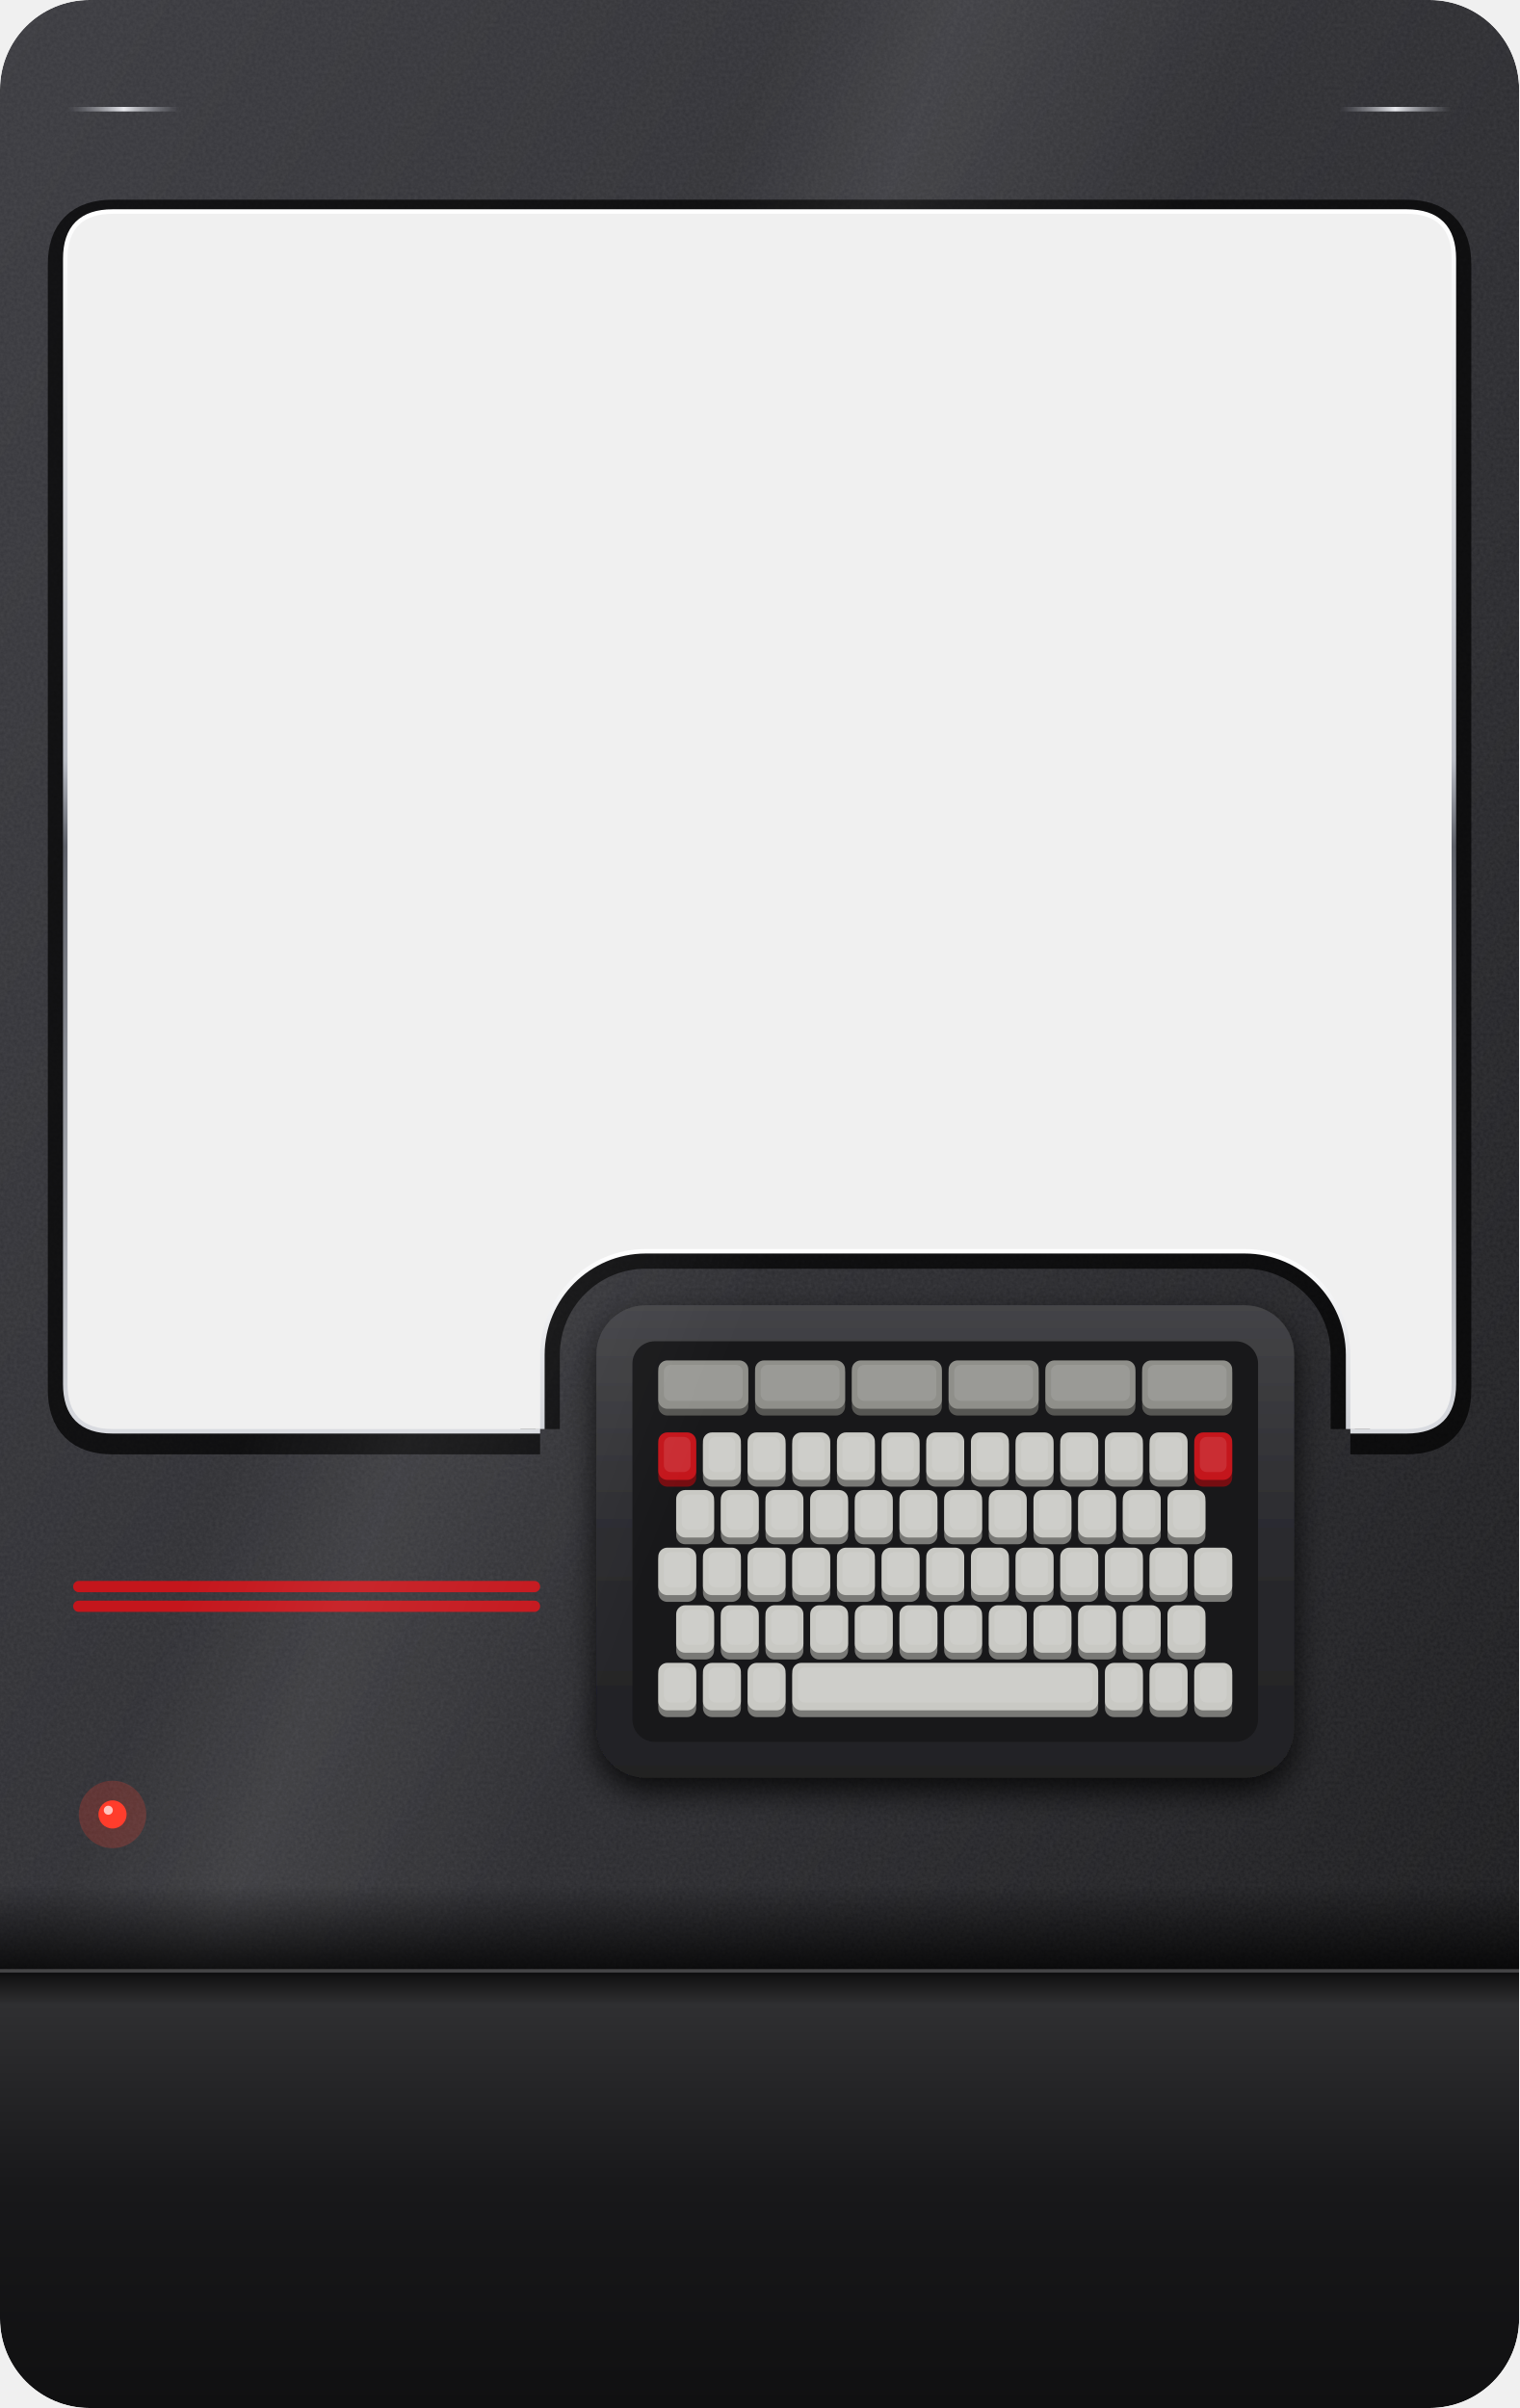
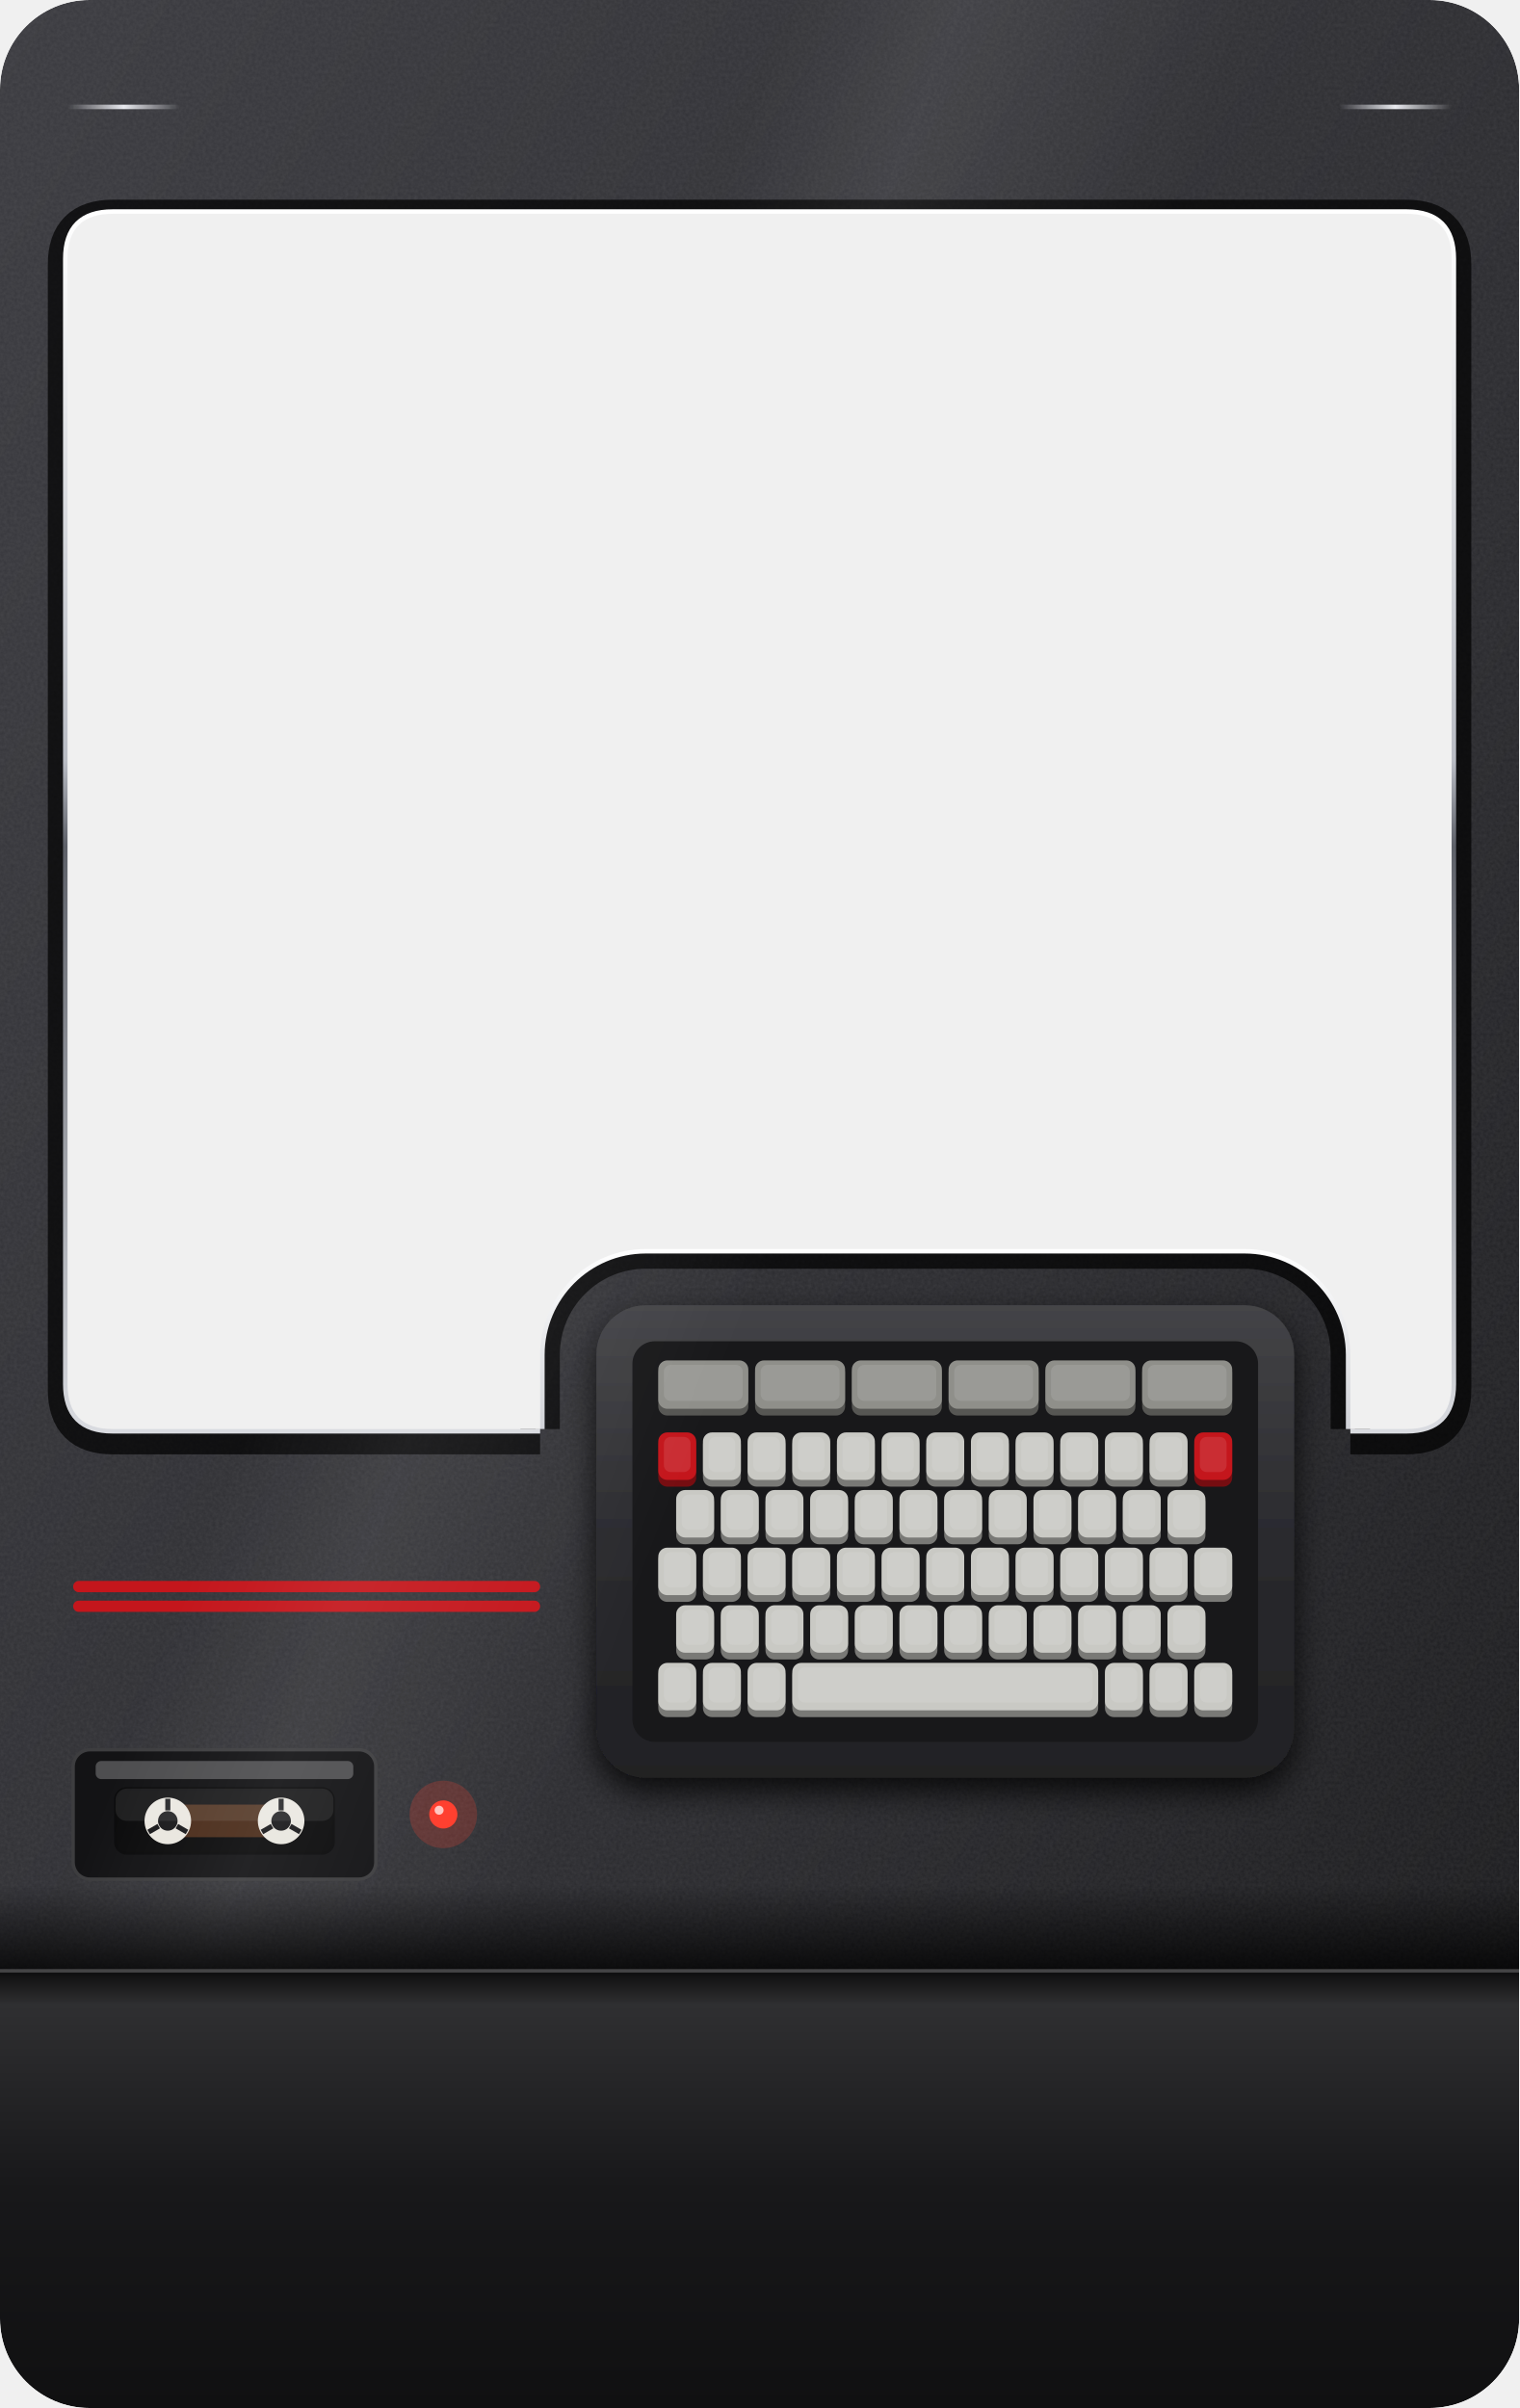
<svg xmlns="http://www.w3.org/2000/svg" viewBox="0 0 540 856" width="54mm" height="85.6mm">
  <defs>
    <clipPath id="card">
      <rect width="540" height="856" rx="31.8" />
    </clipPath>
    <clipPath id="win">
      <path d="M40 76 H500 Q516 76 516 92 V492 Q516 508 500 508 H40 Q24 508 24 492 V92 Q24 76 40 76 Z" />
    </clipPath>
    <mask id="hole" maskUnits="userSpaceOnUse" x="0" y="0" width="540" height="856">
      <rect width="540" height="856" fill="#fff" />
      <path d="M40 76 H500 Q516 76 516 92 V492 Q516 508 500 508 H40 Q24 508 24 492 V92 Q24 76 40 76 Z" fill="#000" />
      <rect x="192" y="444" width="288" height="208" rx="37.6" fill="#fff" />
    </mask>
    <mask id="noCarve" maskUnits="userSpaceOnUse" x="0" y="0" width="540" height="856">
      <rect width="540" height="856" fill="#fff" />
      <rect x="192" y="444" width="288" height="208" rx="37.6" fill="#000" />
    </mask>
    <linearGradient id="bodyG" x1="0" y1="0" x2="1" y2="1">
      <stop offset="0" stop-color="#3a3a3f" />
      <stop offset=".6" stop-color="#2a2a2e" />
      <stop offset="1" stop-color="#18181a" />
    </linearGradient>
    <linearGradient id="spineG" x1="0" y1="0" x2="0" y2="1">
      <stop offset="0" stop-color="#0b0b0c" />
      <stop offset=".08" stop-color="#2f2f31" />
      <stop offset=".5" stop-color="#18181a" />
      <stop offset="1" stop-color="#101011" />
    </linearGradient>
    <linearGradient id="spineShade" x1="0" y1="0" x2="0" y2="1">
      <stop offset="0" stop-color="#000" stop-opacity="0" />
      <stop offset="1" stop-color="#000" stop-opacity="0.75" />
    </linearGradient>
    <linearGradient id="fadeG" gradientUnits="userSpaceOnUse" x1="0" y1="430" x2="0" y2="530">
      <stop offset="0" stop-color="#fff" />
      <stop offset="1" stop-color="#fff" stop-opacity="0" />
    </linearGradient>
    <mask id="fadeM" maskUnits="userSpaceOnUse" x="0" y="0" width="540" height="856">
      <rect width="540" height="856" fill="url(#fadeG)" />
    </mask>
    <linearGradient id="frameG" x1="0" y1="0" x2="0" y2="1">
      <stop offset="0" stop-color="#ffffff" />
      <stop offset="0.45" stop-color="#b9bcc4" />
      <stop offset="0.52" stop-color="#5d6068" />
      <stop offset="1" stop-color="#d9dbe0" />
    </linearGradient>
    <linearGradient id="filetG" x1="0" y1="0" x2="1" y2="0">
-       <stop offset="0" stop-color="#9a9da6" stop-opacity="0" />
+       <stop offset="0" stop-color="#e8e9ee" stop-opacity="0" />
      <stop offset=".5" stop-color="#e8e9ee" />
-       <stop offset="1" stop-color="#9a9da6" stop-opacity="0" />
+       <stop offset="1" stop-color="#e8e9ee" stop-opacity="0" />
    </linearGradient>
    <linearGradient id="sheen" x1="0" y1="0" x2="1" y2=".62">
      <stop offset="0" stop-color="#fff" stop-opacity="0" />
      <stop offset=".38" stop-color="#fff" stop-opacity="0" />
      <stop offset=".46" stop-color="#fff" stop-opacity=".07" />
      <stop offset=".6" stop-color="#fff" stop-opacity="0" />
    </linearGradient>
    <linearGradient id="glass" x1="0" y1="0" x2="1" y2="1">
      <stop offset="0" stop-color="#fff" stop-opacity=".22" />
      <stop offset=".35" stop-color="#fff" stop-opacity=".04" />
      <stop offset=".36" stop-color="#fff" stop-opacity="0" />
      <stop offset="1" stop-color="#fff" stop-opacity="0" />
    </linearGradient>
    <radialGradient id="crtVignette" r=".75">
      <stop offset=".6" stop-color="#000" stop-opacity="0" />
      <stop offset="1" stop-color="#000" stop-opacity=".6" />
    </radialGradient>
    <pattern id="scan" width="4" height="3" patternUnits="userSpaceOnUse">
      <rect width="4" height="1" fill="#000" opacity=".5" />
    </pattern>
    <pattern id="dither" width="2" height="2" patternUnits="userSpaceOnUse">
      <rect width="1" height="1" fill="#000" opacity=".25" />
      <rect x="1" y="1" width="1" height="1" fill="#000" opacity=".25" />
    </pattern>
    <filter id="noise" x="0" y="0" width="100%" height="100%">
      <feTurbulence type="fractalNoise" baseFrequency=".85" numOctaves="2" seed="3" />
      <feColorMatrix values="0 0 0 0 1  0 0 0 0 1  0 0 0 0 1  0 0 0 .07 0" />
      <feComposite in2="SourceGraphic" operator="in" />
    </filter>
    <filter id="woodF" x="0" y="0" width="100%" height="100%">
      <feTurbulence type="fractalNoise" baseFrequency=".008 .16" numOctaves="3" seed="7" />
      <feColorMatrix values=".55 0 0 0 .22  .34 0 0 0 .12  .16 0 0 0 .04  0 0 0 0 1" />
      <feComposite in2="SourceGraphic" operator="in" />
    </filter>
    <filter id="drop" x="-20%" y="-20%" width="140%" height="140%">
      <feDropShadow dx="0" dy="6" stdDeviation="7" flood-color="#000" flood-opacity="0.8" />
    </filter>
    <filter id="soft" x="-10%" y="-10%" width="120%" height="120%">
      <feDropShadow dx="0" dy="1.5" stdDeviation="1.2" flood-color="#000" flood-opacity=".7" />
    </filter>
    <filter id="glowW" x="-20%" y="-20%" width="140%" height="140%">
      <feGaussianBlur stdDeviation="2.5" result="b" />
      <feMerge>
        <feMergeNode in="b" />
        <feMergeNode in="SourceGraphic" />
      </feMerge>
    </filter>
  </defs>
  <g clip-path="url(#card)">
    <g id="art" mask="url(#hole)">
      <rect width="540" height="856" fill="url(#bodyG)" />
      <rect width="540" height="856" filter="url(#noise)" />
      <g mask="url(#noCarve)">
        <path d="M40 76 H500 Q516 76 516 92 V492 Q516 508 500 508 H40 Q24 508 24 492 V92 Q24 76 40 76 Z" fill="none" stroke="#000" stroke-width="14" stroke-opacity="0.7" transform="translate(0 2)" />
        <path d="M40 76 H500 Q516 76 516 92 V492 Q516 508 500 508 H40 Q24 508 24 492 V92 Q24 76 40 76 Z" fill="none" stroke="url(#frameG)" stroke-width="3.2" />
      </g>
      <g clip-path="url(#win)">
        <rect x="192" y="444" width="288" height="208" rx="37.6" fill="none" stroke="#000" stroke-width="14" stroke-opacity="0.7" />
        <rect x="192" y="444" width="288" height="208" rx="37.6" fill="none" stroke="url(#frameG)" stroke-width="3.2" />
      </g>
      <g id="aux1">
        <rect x="26" y="562" width="166" height="4" rx="2" fill="#c4161c" />
        <rect x="26" y="569" width="166" height="4" rx="2" fill="#c4161c" />
      </g>
      <g id="aux2">
-         <circle cx="40" cy="645" r="12" fill="#ff3b2a" opacity=".22" />
-         <circle cx="40" cy="645" r="5" fill="#ff3b2a" />
-         <circle cx="38.5" cy="643.5" r="1.6" fill="#fff" opacity=".7" />
+         <rect x="26" y="622" width="107.59" height="46" rx="6" fill="#131315" stroke="#3d3d3f" stroke-width="1.2" />
+         <rect x="34" y="626" width="91.59" height="6.44" rx="2" fill="#4e4e50" />
+         <rect x="41.06" y="635.8" width="77.46" height="23" rx="4" fill="#0b0b0c" stroke="#0a0a0b" />
+         <rect x="56.55" y="641.5" width="46.48" height="11.59" fill="#4a2c1a" />
+         <circle cx="59.65" cy="647.3" r="8.28" fill="#e9e6df" />
+         <circle cx="59.65" cy="647.3" r="3.48" fill="#1a1a1c" />
+         <rect x="58.75" y="639.43" width="1.8" height="4.14" fill="#1a1a1c" transform="rotate(0 59.65 647.3)" />
+         <rect x="58.75" y="639.43" width="1.8" height="4.14" fill="#1a1a1c" transform="rotate(120 59.65 647.3)" />
+         <rect x="58.75" y="639.43" width="1.8" height="4.14" fill="#1a1a1c" transform="rotate(240 59.65 647.3)" />
+         <circle cx="99.93" cy="647.3" r="8.28" fill="#e9e6df" />
+         <circle cx="99.93" cy="647.3" r="3.48" fill="#1a1a1c" />
+         <rect x="99.03" y="639.43" width="1.8" height="4.14" fill="#1a1a1c" transform="rotate(0 99.93 647.3)" />
+         <rect x="99.03" y="639.43" width="1.8" height="4.14" fill="#1a1a1c" transform="rotate(120 99.93 647.3)" />
+         <rect x="99.03" y="639.43" width="1.8" height="4.14" fill="#1a1a1c" transform="rotate(240 99.93 647.3)" />
+         <rect x="41.06" y="635.8" width="77.46" height="11.5" rx="4" fill="#fff" opacity=".08" />
+         <circle cx="157.586" cy="645" r="12" fill="#ff3b2a" opacity=".22" />
+         <circle cx="157.586" cy="645" r="5" fill="#ff3b2a" />
+         <circle cx="156.086" cy="643.5" r="1.6" fill="#fff" opacity=".7" />
      </g>
      <g id="hero" transform="translate(336 548) scale(0.8)">
        <defs>
          <linearGradient id="hCase" x1="0" y1="0" x2="0" y2="1">
            <stop offset="0" stop-color="#444447" />
            <stop offset=".5" stop-color="#2a2a2e" />
            <stop offset="1" stop-color="#212124" />
          </linearGradient>
        </defs>
        <rect x="-155" y="-105" width="310" height="210" rx="22" fill="url(#hCase)" filter="url(#drop)" />
        <rect x="-139" y="-89" width="278" height="178" rx="10" fill="#18181a" />
        <rect x="-127.5" y="-79" width="40" height="23" rx="4" fill="#565653" />
        <rect x="-127.5" y="-80.5" width="40" height="21.5" rx="4" fill="#8f8f8a" />
        <rect x="-125" y="-78.5" width="35" height="16" rx="3" fill="#9a9a96" />
        <rect x="-84.5" y="-79" width="40" height="23" rx="4" fill="#565653" />
        <rect x="-84.5" y="-80.5" width="40" height="21.5" rx="4" fill="#8f8f8a" />
        <rect x="-82" y="-78.5" width="35" height="16" rx="3" fill="#9a9a96" />
        <rect x="-41.5" y="-79" width="40" height="23" rx="4" fill="#565653" />
        <rect x="-41.5" y="-80.5" width="40" height="21.5" rx="4" fill="#8f8f8a" />
        <rect x="-39" y="-78.5" width="35" height="16" rx="3" fill="#9a9a96" />
        <rect x="1.5" y="-79" width="40" height="23" rx="4" fill="#565653" />
        <rect x="1.5" y="-80.5" width="40" height="21.5" rx="4" fill="#8f8f8a" />
        <rect x="4" y="-78.5" width="35" height="16" rx="3" fill="#9a9a96" />
        <rect x="44.5" y="-79" width="40" height="23" rx="4" fill="#565653" />
        <rect x="44.5" y="-80.5" width="40" height="21.5" rx="4" fill="#8f8f8a" />
        <rect x="47" y="-78.5" width="35" height="16" rx="3" fill="#9a9a96" />
        <rect x="87.5" y="-79" width="40" height="23" rx="4" fill="#565653" />
        <rect x="87.5" y="-80.5" width="40" height="21.5" rx="4" fill="#8f8f8a" />
        <rect x="90" y="-78.5" width="35" height="16" rx="3" fill="#9a9a96" />
        <rect x="-127.5" y="-47" width="16.85" height="22.6" rx="4" fill="#760d11" />
        <rect x="-127.5" y="-48.5" width="16.85" height="21.1" rx="4" fill="#c4161c" />
        <rect x="-125" y="-46.5" width="11.85" height="15.6" rx="3" fill="#ca2d33" />
        <rect x="-107.65" y="-47" width="16.85" height="22.6" rx="4" fill="#797976" />
        <rect x="-107.65" y="-48.5" width="16.85" height="21.1" rx="4" fill="#c9c9c4" />
        <rect x="-105.15" y="-46.5" width="11.85" height="15.6" rx="3" fill="#cececa" />
        <rect x="-87.81" y="-47" width="16.85" height="22.6" rx="4" fill="#797976" />
        <rect x="-87.81" y="-48.5" width="16.85" height="21.1" rx="4" fill="#c9c9c4" />
        <rect x="-85.31" y="-46.5" width="11.85" height="15.6" rx="3" fill="#cececa" />
        <rect x="-67.96" y="-47" width="16.85" height="22.6" rx="4" fill="#797976" />
        <rect x="-67.96" y="-48.5" width="16.85" height="21.1" rx="4" fill="#c9c9c4" />
        <rect x="-65.46" y="-46.5" width="11.85" height="15.6" rx="3" fill="#cececa" />
        <rect x="-48.12" y="-47" width="16.85" height="22.6" rx="4" fill="#797976" />
        <rect x="-48.12" y="-48.5" width="16.85" height="21.1" rx="4" fill="#c9c9c4" />
        <rect x="-45.62" y="-46.5" width="11.85" height="15.6" rx="3" fill="#cececa" />
        <rect x="-28.27" y="-47" width="16.85" height="22.6" rx="4" fill="#797976" />
        <rect x="-28.27" y="-48.5" width="16.85" height="21.1" rx="4" fill="#c9c9c4" />
        <rect x="-25.77" y="-46.5" width="11.85" height="15.6" rx="3" fill="#cececa" />
        <rect x="-8.42" y="-47" width="16.85" height="22.6" rx="4" fill="#797976" />
        <rect x="-8.42" y="-48.5" width="16.85" height="21.1" rx="4" fill="#c9c9c4" />
        <rect x="-5.92" y="-46.5" width="11.85" height="15.6" rx="3" fill="#cececa" />
        <rect x="11.42" y="-47" width="16.85" height="22.6" rx="4" fill="#797976" />
        <rect x="11.42" y="-48.5" width="16.85" height="21.1" rx="4" fill="#c9c9c4" />
        <rect x="13.92" y="-46.5" width="11.85" height="15.6" rx="3" fill="#cececa" />
        <rect x="31.27" y="-47" width="16.85" height="22.6" rx="4" fill="#797976" />
        <rect x="31.27" y="-48.5" width="16.85" height="21.1" rx="4" fill="#c9c9c4" />
        <rect x="33.77" y="-46.5" width="11.85" height="15.6" rx="3" fill="#cececa" />
        <rect x="51.12" y="-47" width="16.85" height="22.6" rx="4" fill="#797976" />
        <rect x="51.12" y="-48.5" width="16.85" height="21.1" rx="4" fill="#c9c9c4" />
        <rect x="53.62" y="-46.5" width="11.85" height="15.6" rx="3" fill="#cececa" />
        <rect x="70.96" y="-47" width="16.85" height="22.6" rx="4" fill="#797976" />
        <rect x="70.96" y="-48.5" width="16.85" height="21.1" rx="4" fill="#c9c9c4" />
        <rect x="73.46" y="-46.5" width="11.85" height="15.6" rx="3" fill="#cececa" />
        <rect x="90.81" y="-47" width="16.85" height="22.6" rx="4" fill="#797976" />
        <rect x="90.81" y="-48.5" width="16.85" height="21.1" rx="4" fill="#c9c9c4" />
        <rect x="93.31" y="-46.5" width="11.85" height="15.6" rx="3" fill="#cececa" />
        <rect x="110.65" y="-47" width="16.85" height="22.6" rx="4" fill="#760d11" />
        <rect x="110.65" y="-48.5" width="16.85" height="21.1" rx="4" fill="#c4161c" />
        <rect x="113.15" y="-46.5" width="11.85" height="15.6" rx="3" fill="#ca2d33" />
        <rect x="-119.56" y="-21.4" width="16.85" height="22.6" rx="4" fill="#797976" />
        <rect x="-119.56" y="-22.9" width="16.85" height="21.1" rx="4" fill="#c9c9c4" />
        <rect x="-117.06" y="-20.9" width="11.85" height="15.6" rx="3" fill="#cececa" />
        <rect x="-99.72" y="-21.4" width="16.85" height="22.6" rx="4" fill="#797976" />
        <rect x="-99.72" y="-22.9" width="16.85" height="21.1" rx="4" fill="#c9c9c4" />
        <rect x="-97.22" y="-20.9" width="11.85" height="15.6" rx="3" fill="#cececa" />
        <rect x="-79.87" y="-21.4" width="16.85" height="22.6" rx="4" fill="#797976" />
        <rect x="-79.87" y="-22.9" width="16.85" height="21.1" rx="4" fill="#c9c9c4" />
        <rect x="-77.37" y="-20.9" width="11.85" height="15.6" rx="3" fill="#cececa" />
        <rect x="-60.02" y="-21.4" width="16.85" height="22.6" rx="4" fill="#797976" />
        <rect x="-60.02" y="-22.9" width="16.85" height="21.1" rx="4" fill="#c9c9c4" />
        <rect x="-57.52" y="-20.9" width="11.85" height="15.6" rx="3" fill="#cececa" />
        <rect x="-40.18" y="-21.4" width="16.85" height="22.6" rx="4" fill="#797976" />
        <rect x="-40.18" y="-22.9" width="16.85" height="21.1" rx="4" fill="#c9c9c4" />
        <rect x="-37.68" y="-20.9" width="11.85" height="15.6" rx="3" fill="#cececa" />
        <rect x="-20.33" y="-21.4" width="16.85" height="22.6" rx="4" fill="#797976" />
        <rect x="-20.33" y="-22.9" width="16.85" height="21.1" rx="4" fill="#c9c9c4" />
        <rect x="-17.83" y="-20.9" width="11.85" height="15.6" rx="3" fill="#cececa" />
        <rect x="-0.48" y="-21.4" width="16.85" height="22.6" rx="4" fill="#797976" />
        <rect x="-0.48" y="-22.9" width="16.85" height="21.1" rx="4" fill="#c9c9c4" />
        <rect x="2.02" y="-20.9" width="11.85" height="15.6" rx="3" fill="#cececa" />
        <rect x="19.36" y="-21.4" width="16.85" height="22.6" rx="4" fill="#797976" />
        <rect x="19.36" y="-22.9" width="16.85" height="21.1" rx="4" fill="#c9c9c4" />
        <rect x="21.86" y="-20.9" width="11.85" height="15.6" rx="3" fill="#cececa" />
        <rect x="39.21" y="-21.4" width="16.85" height="22.6" rx="4" fill="#797976" />
        <rect x="39.21" y="-22.9" width="16.85" height="21.1" rx="4" fill="#c9c9c4" />
        <rect x="41.71" y="-20.9" width="11.85" height="15.6" rx="3" fill="#cececa" />
        <rect x="59.05" y="-21.4" width="16.85" height="22.6" rx="4" fill="#797976" />
        <rect x="59.05" y="-22.9" width="16.85" height="21.1" rx="4" fill="#c9c9c4" />
        <rect x="61.55" y="-20.9" width="11.85" height="15.6" rx="3" fill="#cececa" />
        <rect x="78.9" y="-21.4" width="16.85" height="22.6" rx="4" fill="#797976" />
        <rect x="78.9" y="-22.9" width="16.85" height="21.1" rx="4" fill="#c9c9c4" />
        <rect x="81.4" y="-20.9" width="11.85" height="15.6" rx="3" fill="#cececa" />
        <rect x="98.75" y="-21.4" width="16.85" height="22.6" rx="4" fill="#797976" />
        <rect x="98.75" y="-22.9" width="16.85" height="21.1" rx="4" fill="#c9c9c4" />
        <rect x="101.25" y="-20.9" width="11.85" height="15.6" rx="3" fill="#cececa" />
        <rect x="-127.5" y="4.2" width="16.85" height="22.6" rx="4" fill="#797976" />
        <rect x="-127.5" y="2.7" width="16.85" height="21.1" rx="4" fill="#c9c9c4" />
        <rect x="-125" y="4.7" width="11.85" height="15.6" rx="3" fill="#cececa" />
        <rect x="-107.65" y="4.2" width="16.85" height="22.6" rx="4" fill="#797976" />
        <rect x="-107.65" y="2.7" width="16.85" height="21.1" rx="4" fill="#c9c9c4" />
        <rect x="-105.15" y="4.7" width="11.85" height="15.6" rx="3" fill="#cececa" />
        <rect x="-87.81" y="4.2" width="16.85" height="22.6" rx="4" fill="#797976" />
        <rect x="-87.81" y="2.7" width="16.85" height="21.1" rx="4" fill="#c9c9c4" />
        <rect x="-85.31" y="4.7" width="11.85" height="15.6" rx="3" fill="#cececa" />
        <rect x="-67.96" y="4.2" width="16.85" height="22.6" rx="4" fill="#797976" />
        <rect x="-67.96" y="2.7" width="16.85" height="21.1" rx="4" fill="#c9c9c4" />
        <rect x="-65.46" y="4.7" width="11.85" height="15.6" rx="3" fill="#cececa" />
        <rect x="-48.12" y="4.2" width="16.85" height="22.6" rx="4" fill="#797976" />
        <rect x="-48.12" y="2.7" width="16.85" height="21.1" rx="4" fill="#c9c9c4" />
        <rect x="-45.62" y="4.7" width="11.85" height="15.6" rx="3" fill="#cececa" />
        <rect x="-28.27" y="4.2" width="16.85" height="22.6" rx="4" fill="#797976" />
        <rect x="-28.27" y="2.7" width="16.85" height="21.1" rx="4" fill="#c9c9c4" />
        <rect x="-25.77" y="4.7" width="11.85" height="15.6" rx="3" fill="#cececa" />
        <rect x="-8.42" y="4.2" width="16.85" height="22.6" rx="4" fill="#797976" />
        <rect x="-8.42" y="2.7" width="16.85" height="21.1" rx="4" fill="#c9c9c4" />
        <rect x="-5.92" y="4.7" width="11.85" height="15.6" rx="3" fill="#cececa" />
        <rect x="11.42" y="4.2" width="16.85" height="22.6" rx="4" fill="#797976" />
        <rect x="11.42" y="2.7" width="16.85" height="21.1" rx="4" fill="#c9c9c4" />
        <rect x="13.92" y="4.7" width="11.85" height="15.6" rx="3" fill="#cececa" />
        <rect x="31.27" y="4.2" width="16.85" height="22.6" rx="4" fill="#797976" />
        <rect x="31.27" y="2.7" width="16.85" height="21.1" rx="4" fill="#c9c9c4" />
        <rect x="33.77" y="4.7" width="11.85" height="15.6" rx="3" fill="#cececa" />
        <rect x="51.12" y="4.2" width="16.85" height="22.6" rx="4" fill="#797976" />
        <rect x="51.12" y="2.7" width="16.85" height="21.1" rx="4" fill="#c9c9c4" />
        <rect x="53.62" y="4.7" width="11.85" height="15.6" rx="3" fill="#cececa" />
        <rect x="70.96" y="4.2" width="16.85" height="22.6" rx="4" fill="#797976" />
        <rect x="70.96" y="2.7" width="16.85" height="21.1" rx="4" fill="#c9c9c4" />
        <rect x="73.46" y="4.7" width="11.85" height="15.6" rx="3" fill="#cececa" />
        <rect x="90.81" y="4.2" width="16.85" height="22.6" rx="4" fill="#797976" />
        <rect x="90.81" y="2.7" width="16.85" height="21.1" rx="4" fill="#c9c9c4" />
        <rect x="93.31" y="4.7" width="11.85" height="15.6" rx="3" fill="#cececa" />
        <rect x="110.65" y="4.2" width="16.85" height="22.6" rx="4" fill="#797976" />
        <rect x="110.65" y="2.7" width="16.85" height="21.1" rx="4" fill="#c9c9c4" />
        <rect x="113.15" y="4.7" width="11.85" height="15.6" rx="3" fill="#cececa" />
        <rect x="-119.56" y="29.8" width="16.85" height="22.6" rx="4" fill="#797976" />
        <rect x="-119.56" y="28.3" width="16.85" height="21.1" rx="4" fill="#c9c9c4" />
        <rect x="-117.06" y="30.3" width="11.85" height="15.6" rx="3" fill="#cececa" />
        <rect x="-99.72" y="29.8" width="16.85" height="22.6" rx="4" fill="#797976" />
        <rect x="-99.72" y="28.3" width="16.85" height="21.1" rx="4" fill="#c9c9c4" />
        <rect x="-97.22" y="30.3" width="11.85" height="15.6" rx="3" fill="#cececa" />
        <rect x="-79.87" y="29.8" width="16.85" height="22.6" rx="4" fill="#797976" />
        <rect x="-79.87" y="28.3" width="16.85" height="21.1" rx="4" fill="#c9c9c4" />
        <rect x="-77.37" y="30.3" width="11.85" height="15.6" rx="3" fill="#cececa" />
        <rect x="-60.02" y="29.8" width="16.85" height="22.6" rx="4" fill="#797976" />
        <rect x="-60.02" y="28.3" width="16.85" height="21.1" rx="4" fill="#c9c9c4" />
        <rect x="-57.52" y="30.3" width="11.85" height="15.6" rx="3" fill="#cececa" />
        <rect x="-40.18" y="29.8" width="16.85" height="22.6" rx="4" fill="#797976" />
        <rect x="-40.18" y="28.3" width="16.85" height="21.1" rx="4" fill="#c9c9c4" />
        <rect x="-37.68" y="30.3" width="11.85" height="15.6" rx="3" fill="#cececa" />
        <rect x="-20.33" y="29.8" width="16.85" height="22.6" rx="4" fill="#797976" />
        <rect x="-20.33" y="28.3" width="16.85" height="21.1" rx="4" fill="#c9c9c4" />
        <rect x="-17.83" y="30.3" width="11.85" height="15.6" rx="3" fill="#cececa" />
        <rect x="-0.48" y="29.8" width="16.85" height="22.6" rx="4" fill="#797976" />
        <rect x="-0.48" y="28.3" width="16.85" height="21.1" rx="4" fill="#c9c9c4" />
        <rect x="2.02" y="30.3" width="11.85" height="15.6" rx="3" fill="#cececa" />
        <rect x="19.36" y="29.8" width="16.85" height="22.6" rx="4" fill="#797976" />
        <rect x="19.36" y="28.3" width="16.85" height="21.1" rx="4" fill="#c9c9c4" />
        <rect x="21.86" y="30.3" width="11.85" height="15.6" rx="3" fill="#cececa" />
        <rect x="39.21" y="29.8" width="16.85" height="22.6" rx="4" fill="#797976" />
        <rect x="39.21" y="28.3" width="16.85" height="21.1" rx="4" fill="#c9c9c4" />
        <rect x="41.71" y="30.3" width="11.85" height="15.6" rx="3" fill="#cececa" />
        <rect x="59.05" y="29.8" width="16.85" height="22.6" rx="4" fill="#797976" />
        <rect x="59.05" y="28.3" width="16.85" height="21.1" rx="4" fill="#c9c9c4" />
        <rect x="61.55" y="30.3" width="11.85" height="15.6" rx="3" fill="#cececa" />
        <rect x="78.9" y="29.8" width="16.85" height="22.6" rx="4" fill="#797976" />
        <rect x="78.9" y="28.3" width="16.85" height="21.1" rx="4" fill="#c9c9c4" />
        <rect x="81.4" y="30.3" width="11.85" height="15.6" rx="3" fill="#cececa" />
        <rect x="98.75" y="29.8" width="16.85" height="22.6" rx="4" fill="#797976" />
        <rect x="98.75" y="28.3" width="16.85" height="21.1" rx="4" fill="#c9c9c4" />
        <rect x="101.25" y="30.3" width="11.85" height="15.6" rx="3" fill="#cececa" />
        <rect x="-127.5" y="55.4" width="16.85" height="22.6" rx="4" fill="#797976" />
        <rect x="-127.5" y="53.9" width="16.85" height="21.1" rx="4" fill="#c9c9c4" />
        <rect x="-125" y="55.9" width="11.85" height="15.6" rx="3" fill="#cececa" />
        <rect x="-107.65" y="55.4" width="16.85" height="22.6" rx="4" fill="#797976" />
        <rect x="-107.65" y="53.9" width="16.85" height="21.1" rx="4" fill="#c9c9c4" />
        <rect x="-105.15" y="55.9" width="11.85" height="15.6" rx="3" fill="#cececa" />
        <rect x="-87.81" y="55.4" width="16.85" height="22.6" rx="4" fill="#797976" />
        <rect x="-87.81" y="53.9" width="16.85" height="21.1" rx="4" fill="#c9c9c4" />
        <rect x="-85.31" y="55.9" width="11.85" height="15.6" rx="3" fill="#cececa" />
        <rect x="-67.96" y="55.4" width="135.92" height="22.6" rx="4" fill="#797976" />
        <rect x="-67.96" y="53.9" width="135.92" height="21.1" rx="4" fill="#c9c9c4" />
        <rect x="-65.46" y="55.9" width="130.92" height="15.6" rx="3" fill="#cececa" />
        <rect x="70.96" y="55.4" width="16.85" height="22.6" rx="4" fill="#797976" />
        <rect x="70.96" y="53.9" width="16.85" height="21.1" rx="4" fill="#c9c9c4" />
        <rect x="73.46" y="55.9" width="11.85" height="15.6" rx="3" fill="#cececa" />
        <rect x="90.81" y="55.4" width="16.85" height="22.6" rx="4" fill="#797976" />
        <rect x="90.81" y="53.9" width="16.85" height="21.1" rx="4" fill="#c9c9c4" />
        <rect x="93.31" y="55.9" width="11.85" height="15.6" rx="3" fill="#cececa" />
        <rect x="110.65" y="55.4" width="16.85" height="22.6" rx="4" fill="#797976" />
        <rect x="110.65" y="53.9" width="16.85" height="21.1" rx="4" fill="#c9c9c4" />
        <rect x="113.15" y="55.9" width="11.85" height="15.6" rx="3" fill="#cececa" />
      </g>
      <rect width="540" height="856" fill="url(#sheen)" />
      <g id="spine">
        <rect x="0" y="670" width="540" height="30" fill="url(#spineShade)" />
        <rect x="0" y="700" width="540" height="156" fill="url(#spineG)" />
        <rect x="0" y="700" width="540" height="1.2" fill="#69696a" opacity=".6" />
      </g>
    </g>
-     <rect x="24" y="38" width="40" height="1.6" fill="url(#filetG)" />
-     <rect x="476" y="38" width="40" height="1.6" fill="url(#filetG)" />
+     <rect x="24" y="37.2" width="40" height="1.6" fill="url(#filetG)" />
+     <rect x="476" y="37.2" width="40" height="1.6" fill="url(#filetG)" />
  </g>
</svg>
